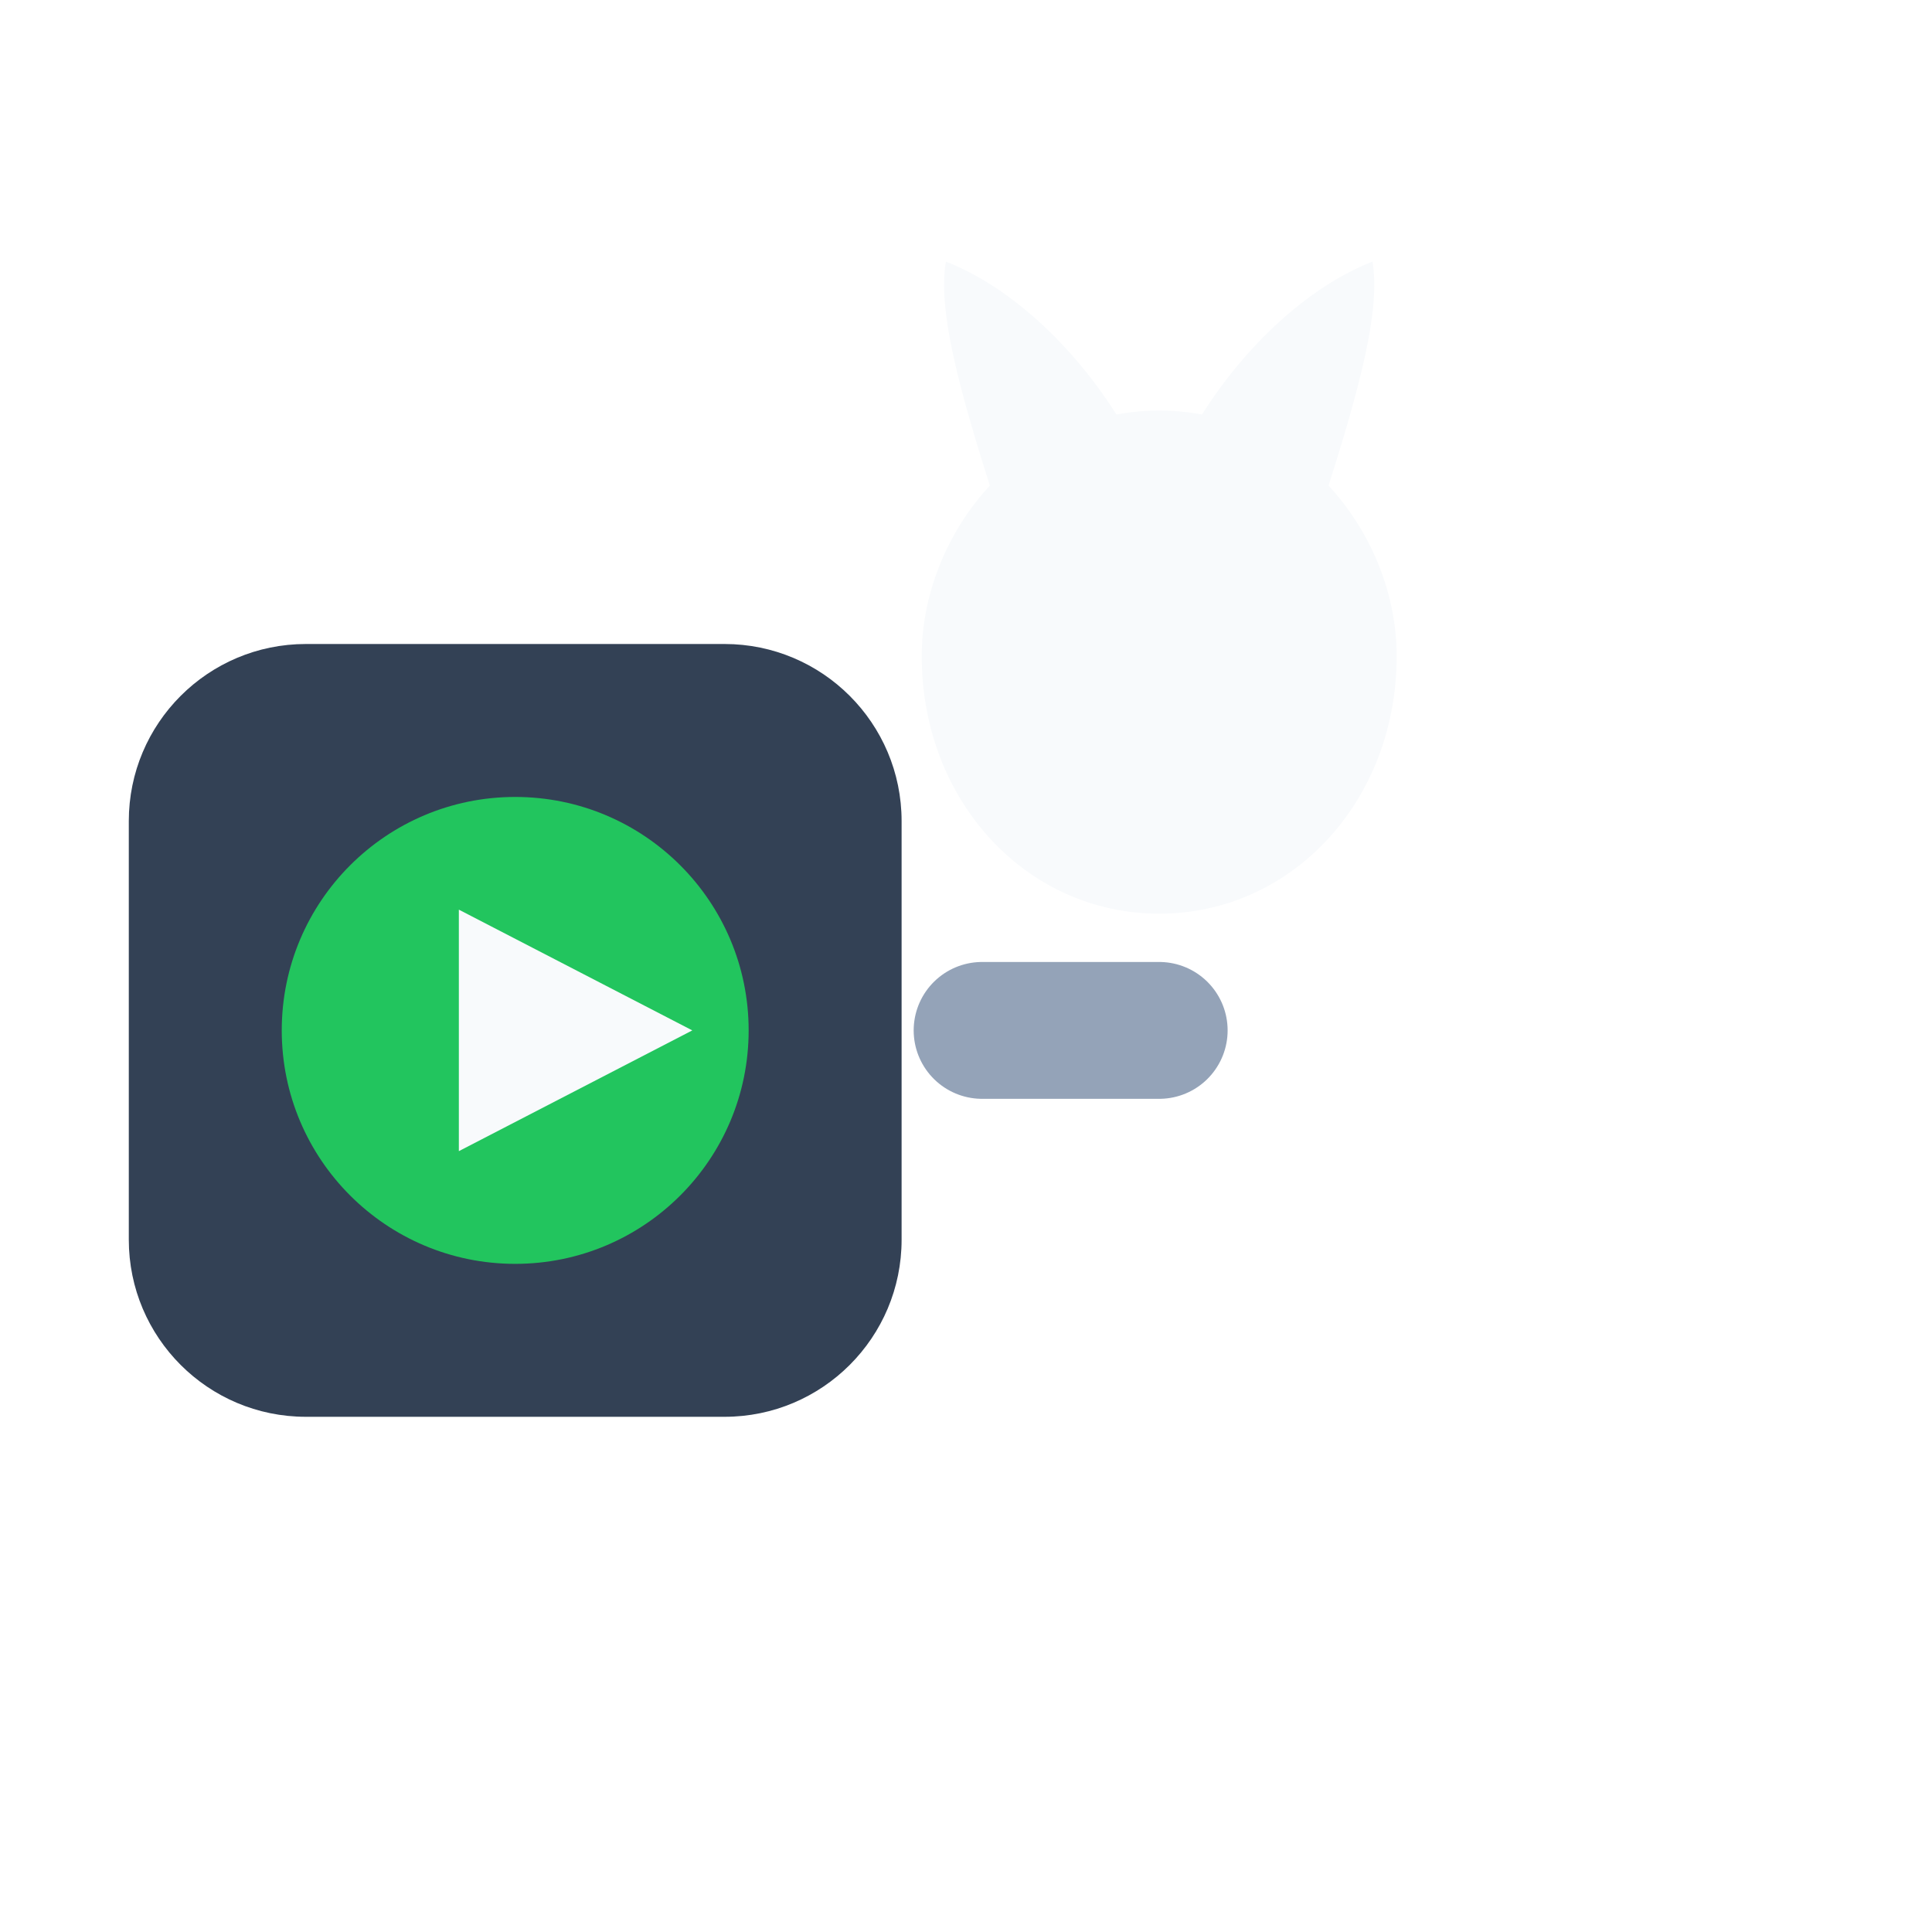
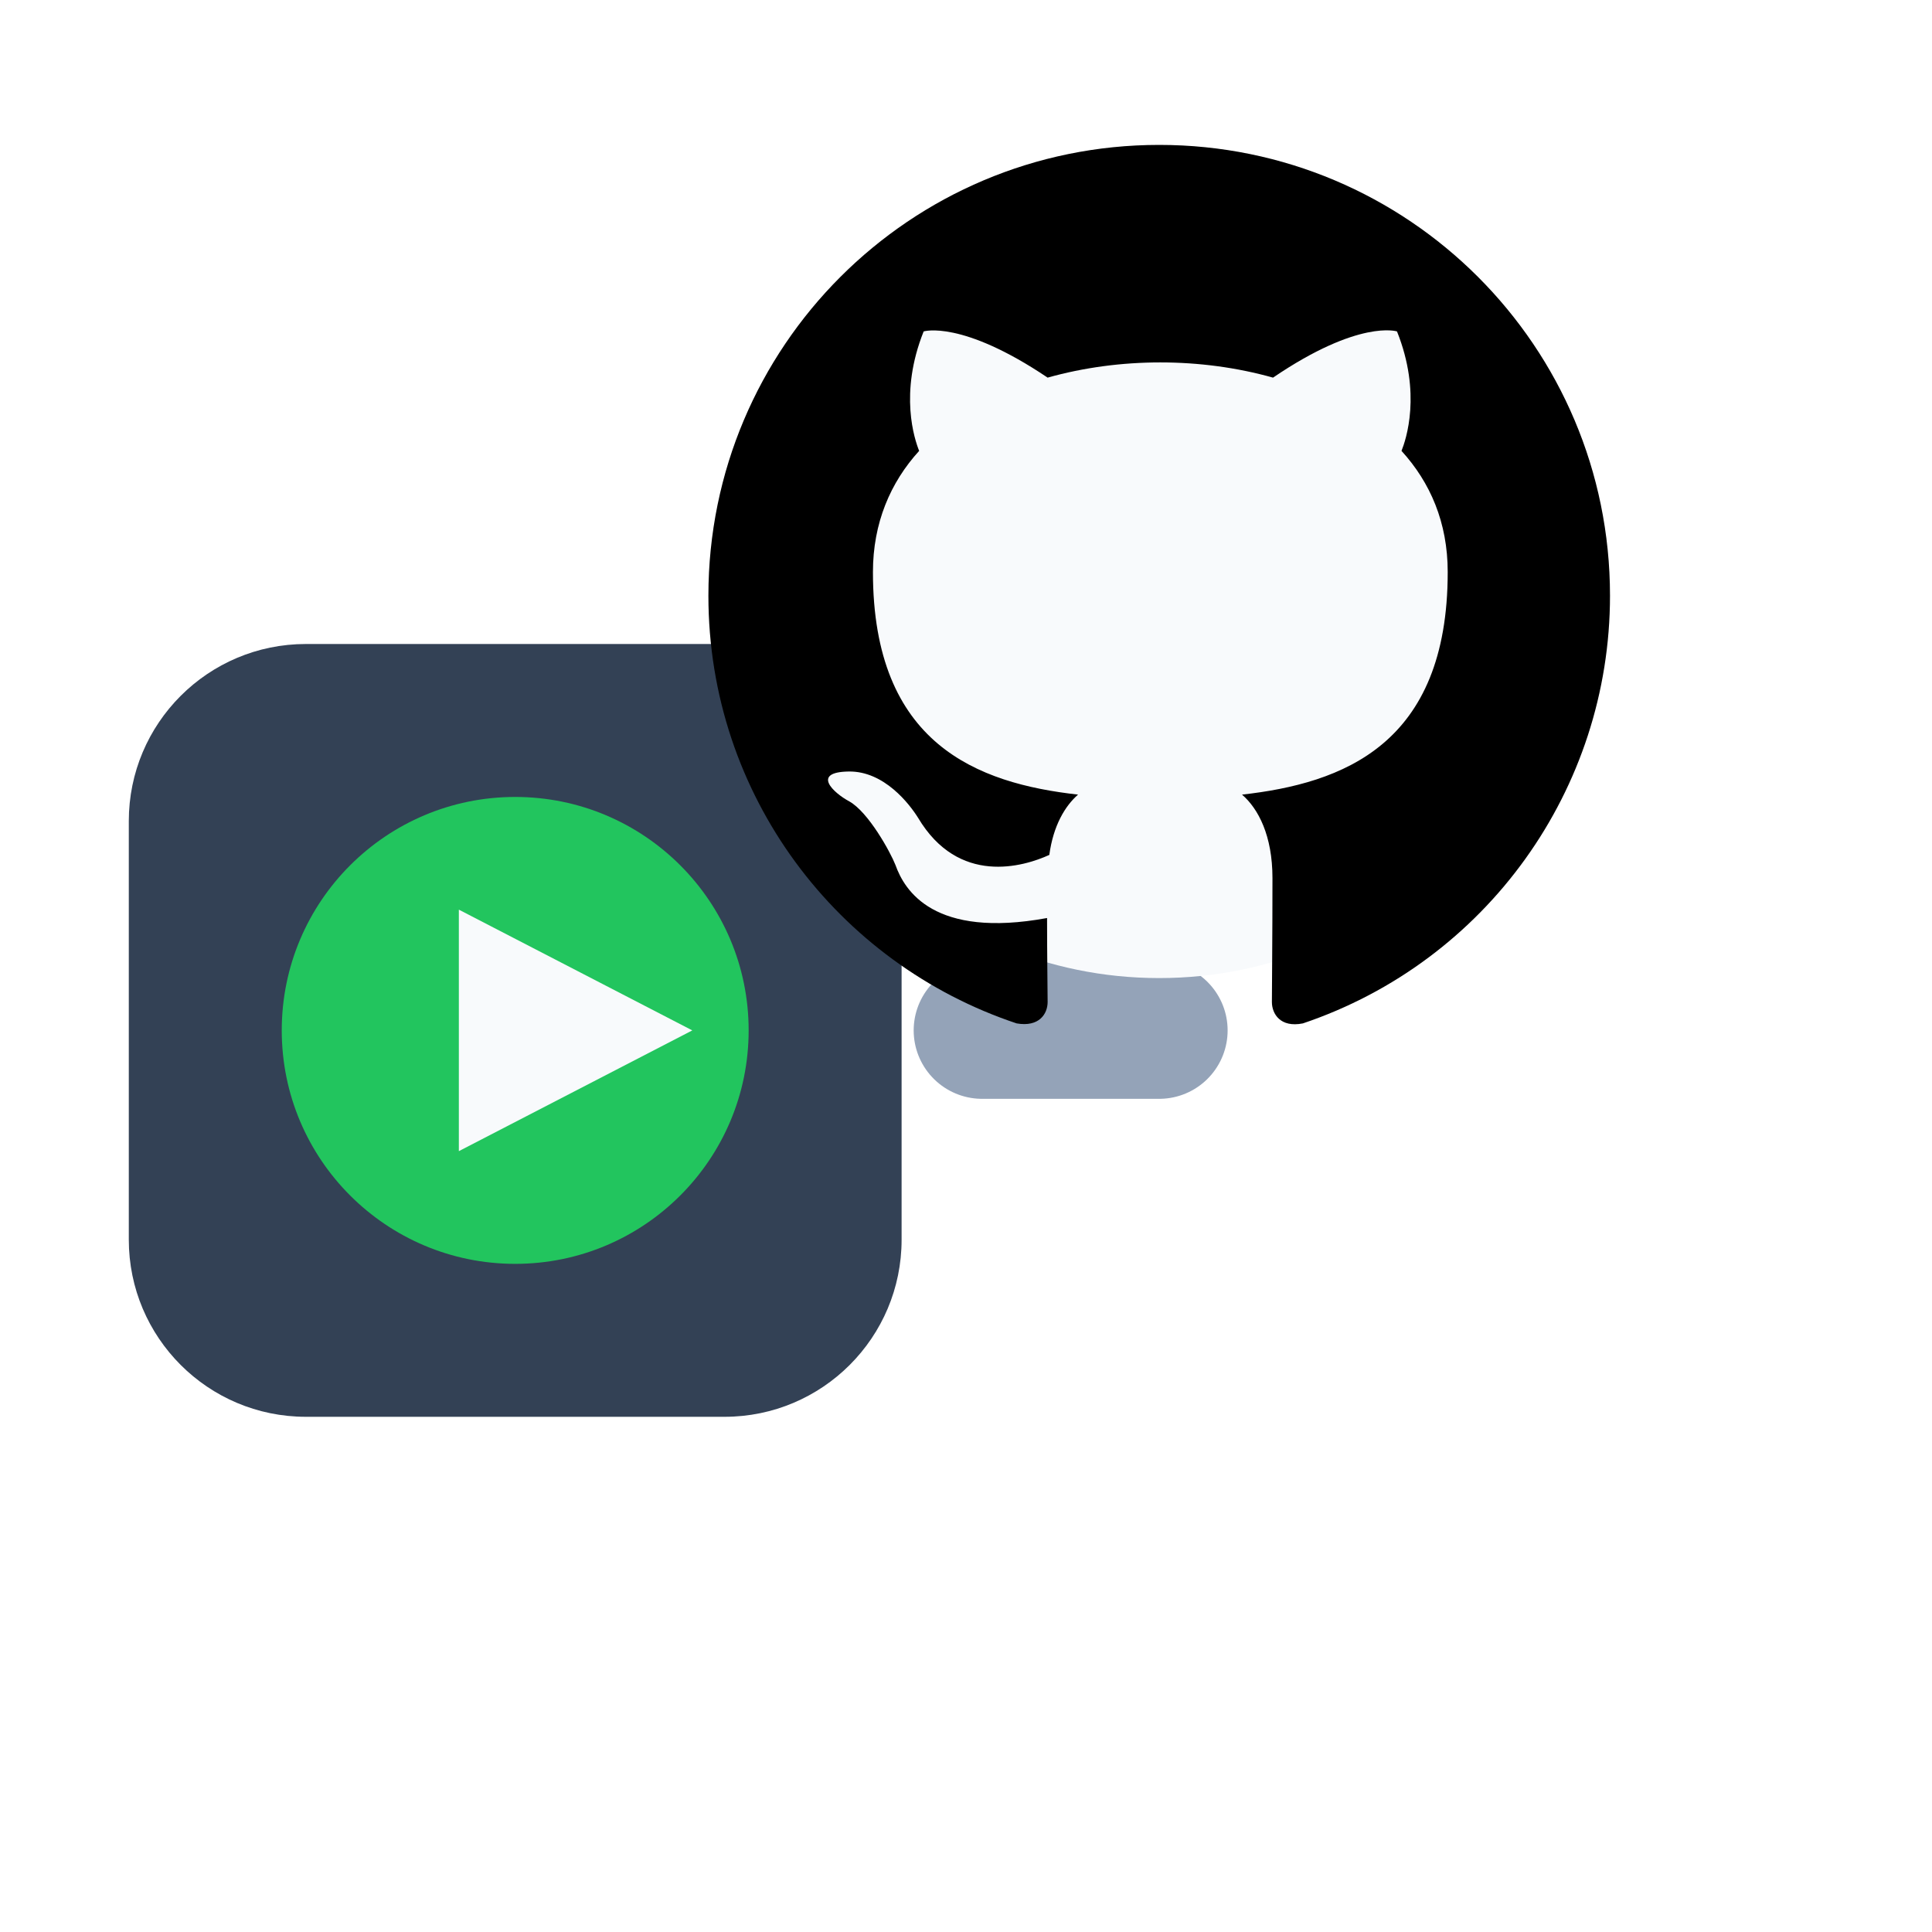
<svg xmlns="http://www.w3.org/2000/svg" viewBox="0 0 24 24" width="24" height="24">
  <g transform="translate(1.2 6.2)">
    <g transform="translate(-1.8 -2.6)">
      <rect x="2.2" y="4.4" width="9.6" height="9.6" rx="2.2" fill="#334155" />
      <circle cx="7" cy="9.2" r="2.9" fill="#22c55e" />
      <path d="M6.3 7.7 9.2 9.2l-2.9 1.5Z" fill="#f8fafc" />
      <path d="M12.8 9.2h2.2" stroke="#94a3b8" stroke-width="1.7" stroke-linecap="round" />
    </g>
  </g>
  <g transform="translate(8.8 1.8)">
-     <g fill="#f8fafc">
-       <path d="M5.6 3.3C3.85 3.3 2.65 4.85 2.65 6.35C2.65 8.15 3.95 9.55 5.6 9.55C7.25 9.55 8.55 8.15 8.55 6.35C8.55 4.85 7.35 3.3 5.6 3.3Z" />
-       <path d="M3.55 4.4C3.1 3.0 2.85 2.05 2.95 1.45C3.85 1.8 4.75 2.7 5.3 3.75C4.6 3.9 4.0 4.15 3.55 4.4Z" />
-       <path d="M5.9 3.75C6.45 2.7 7.35 1.8 8.25 1.45C8.35 2.05 8.1 3.0 7.65 4.4C7.2 4.15 6.6 3.9 5.9 3.75Z" />
-     </g>
+     <circle cx="5.6" cy="5.3" r="5.05" fill="#f8fafc" />
+     <path d="M8 0C3.58 0 0 3.58 0 8c0 3.54 2.29 6.53 5.47 7.59.4.07.55-.17.55-.38 0-.19-.01-.82-.01-1.49-2.01.37-2.53-.49-2.69-.94-.09-.23-.48-.94-.82-1.13-.28-.15-.68-.52-.01-.53.63-.01 1.08.58 1.23.82.72 1.21 1.87.87 2.33.66.07-.52.28-.87.51-1.07-1.78-.2-3.64-.89-3.64-3.95 0-.87.31-1.59.82-2.15-.08-.2-.36-1.02.08-2.12 0 0 .67-.21 2.2.82.64-.18 1.32-.27 2-.27s1.36.09 2 .27c1.53-1.04 2.2-.82 2.2-.82.44 1.1.16 1.92.08 2.12.51.56.82 1.27.82 2.15 0 3.07-1.87 3.75-3.65 3.95.29.25.54.73.54 1.48 0 1.07-.01 1.93-.01 2.2 0 .21.15.46.55.38A8.01 8.01 0 0 0 16 8c0-4.42-3.58-8-8-8" transform="scale(0.7)" fill="#000" />
  </g>
</svg>
